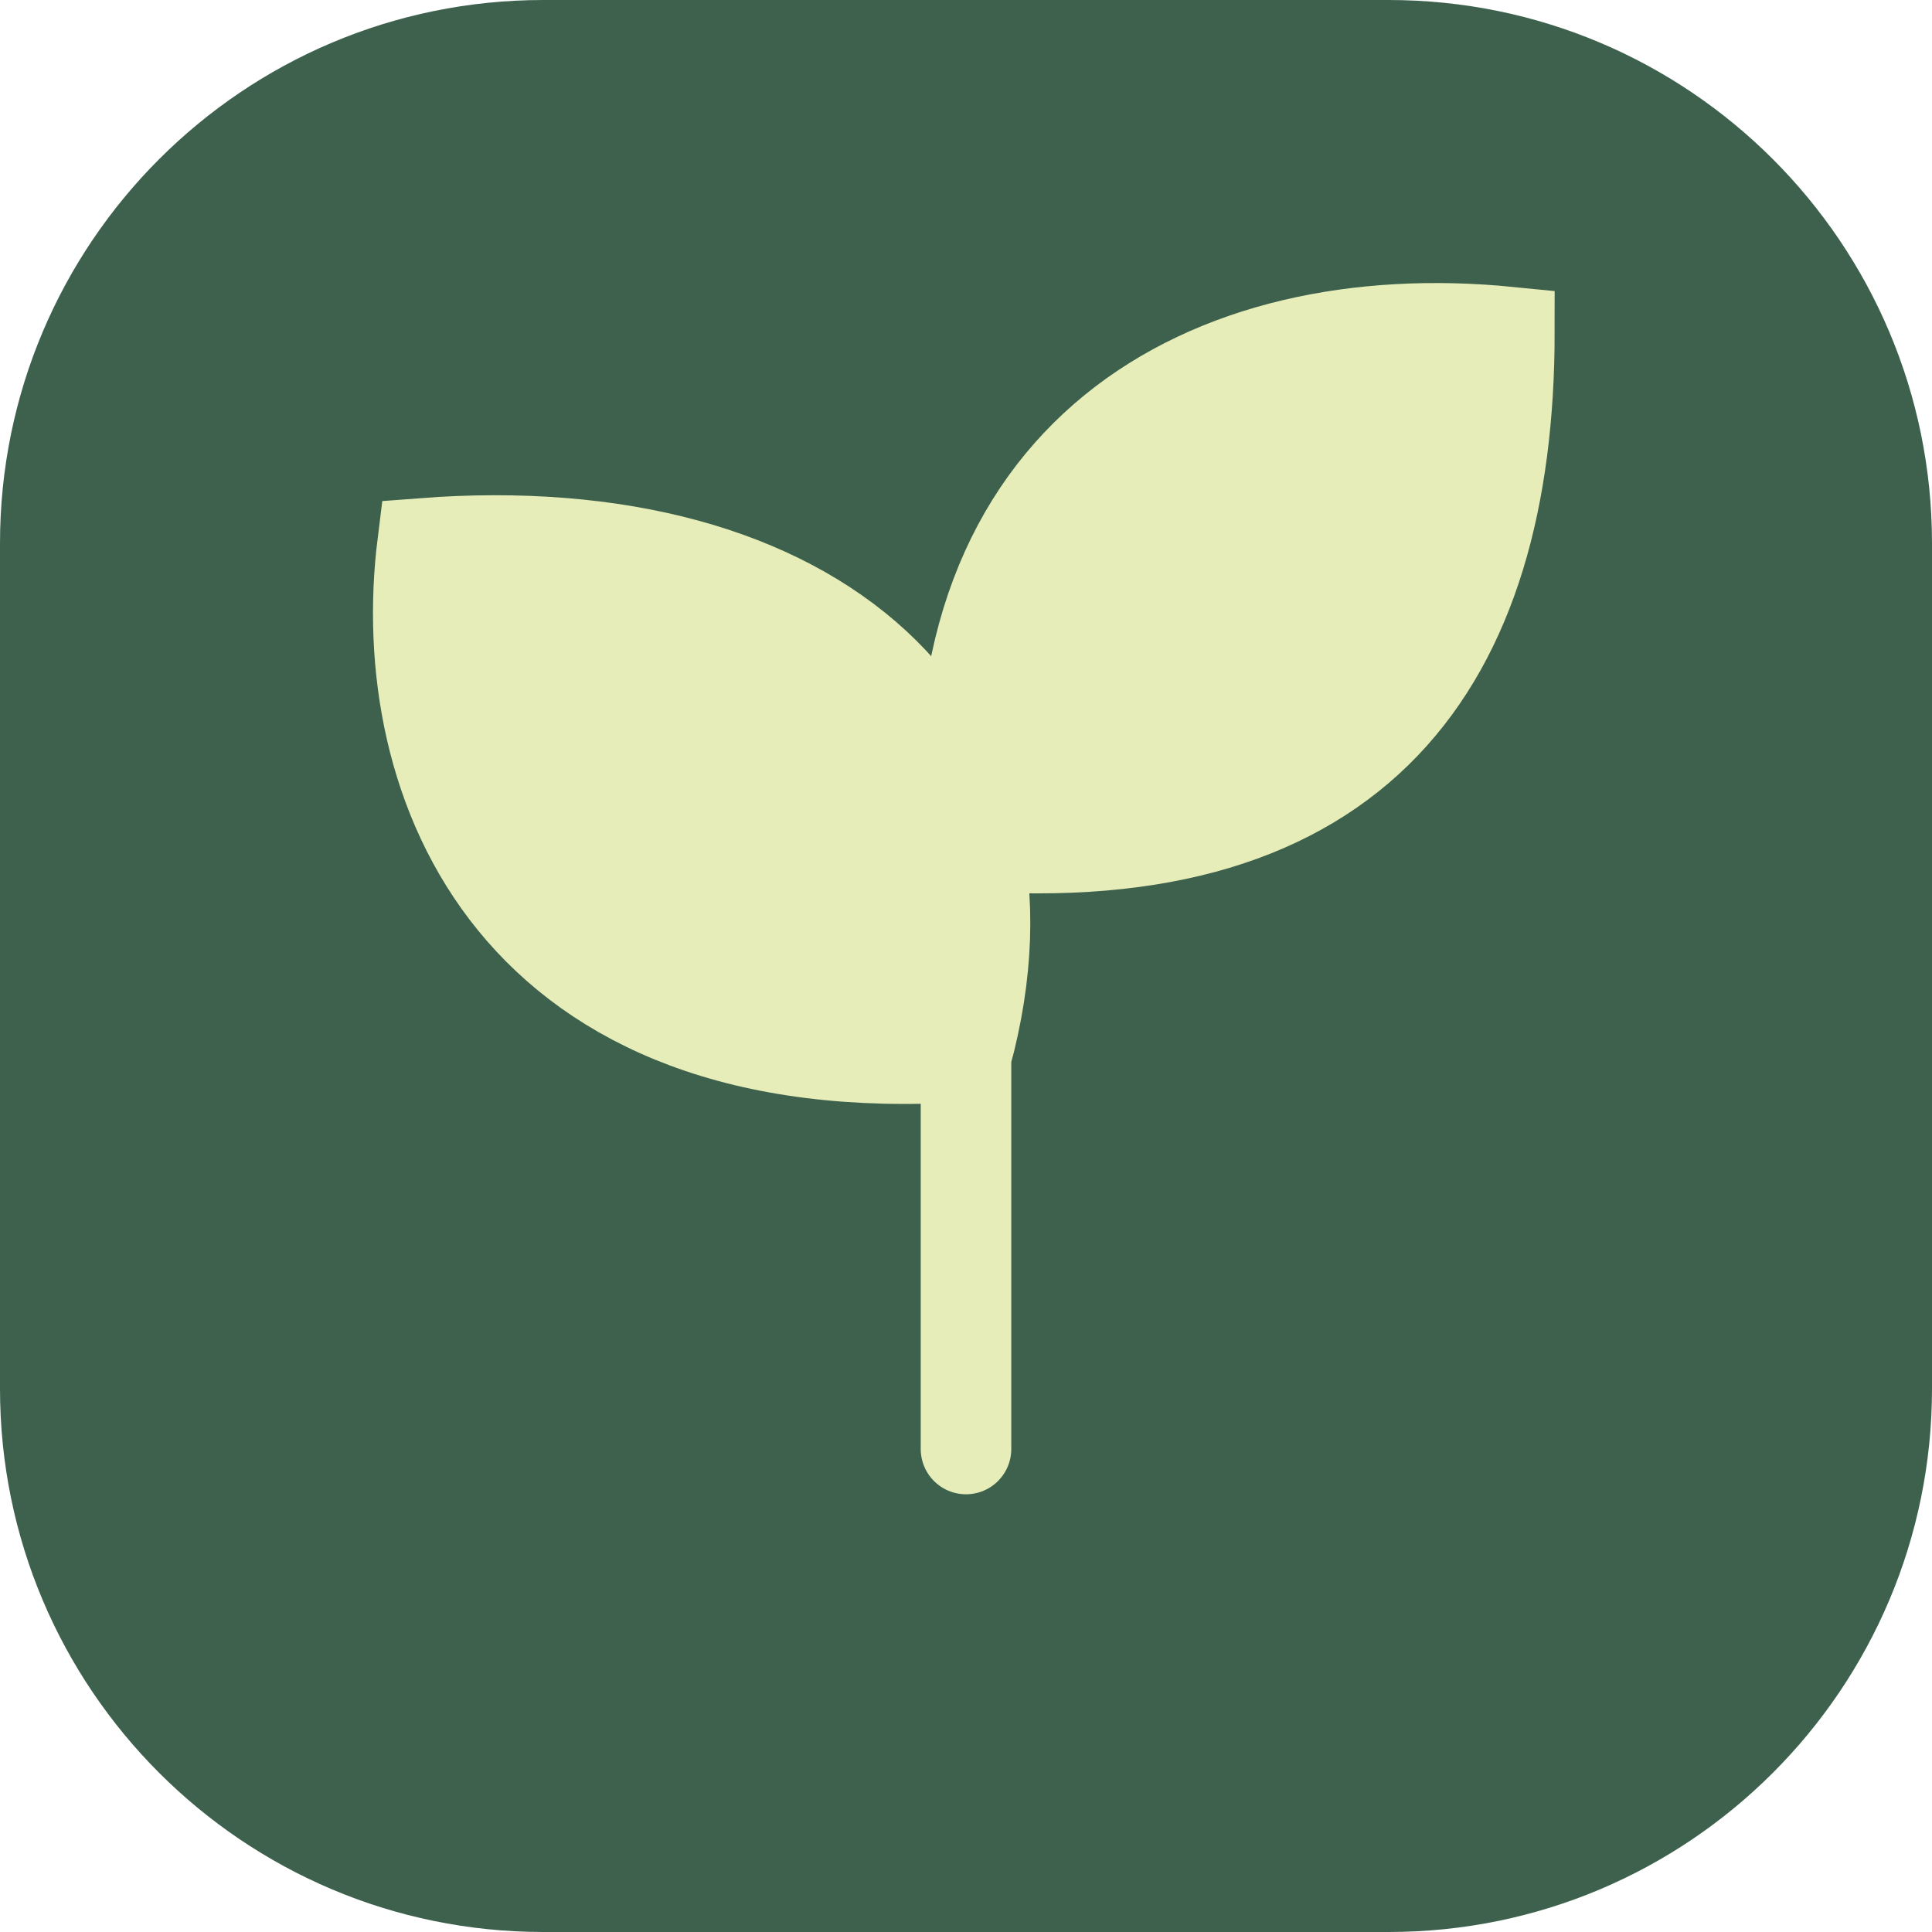
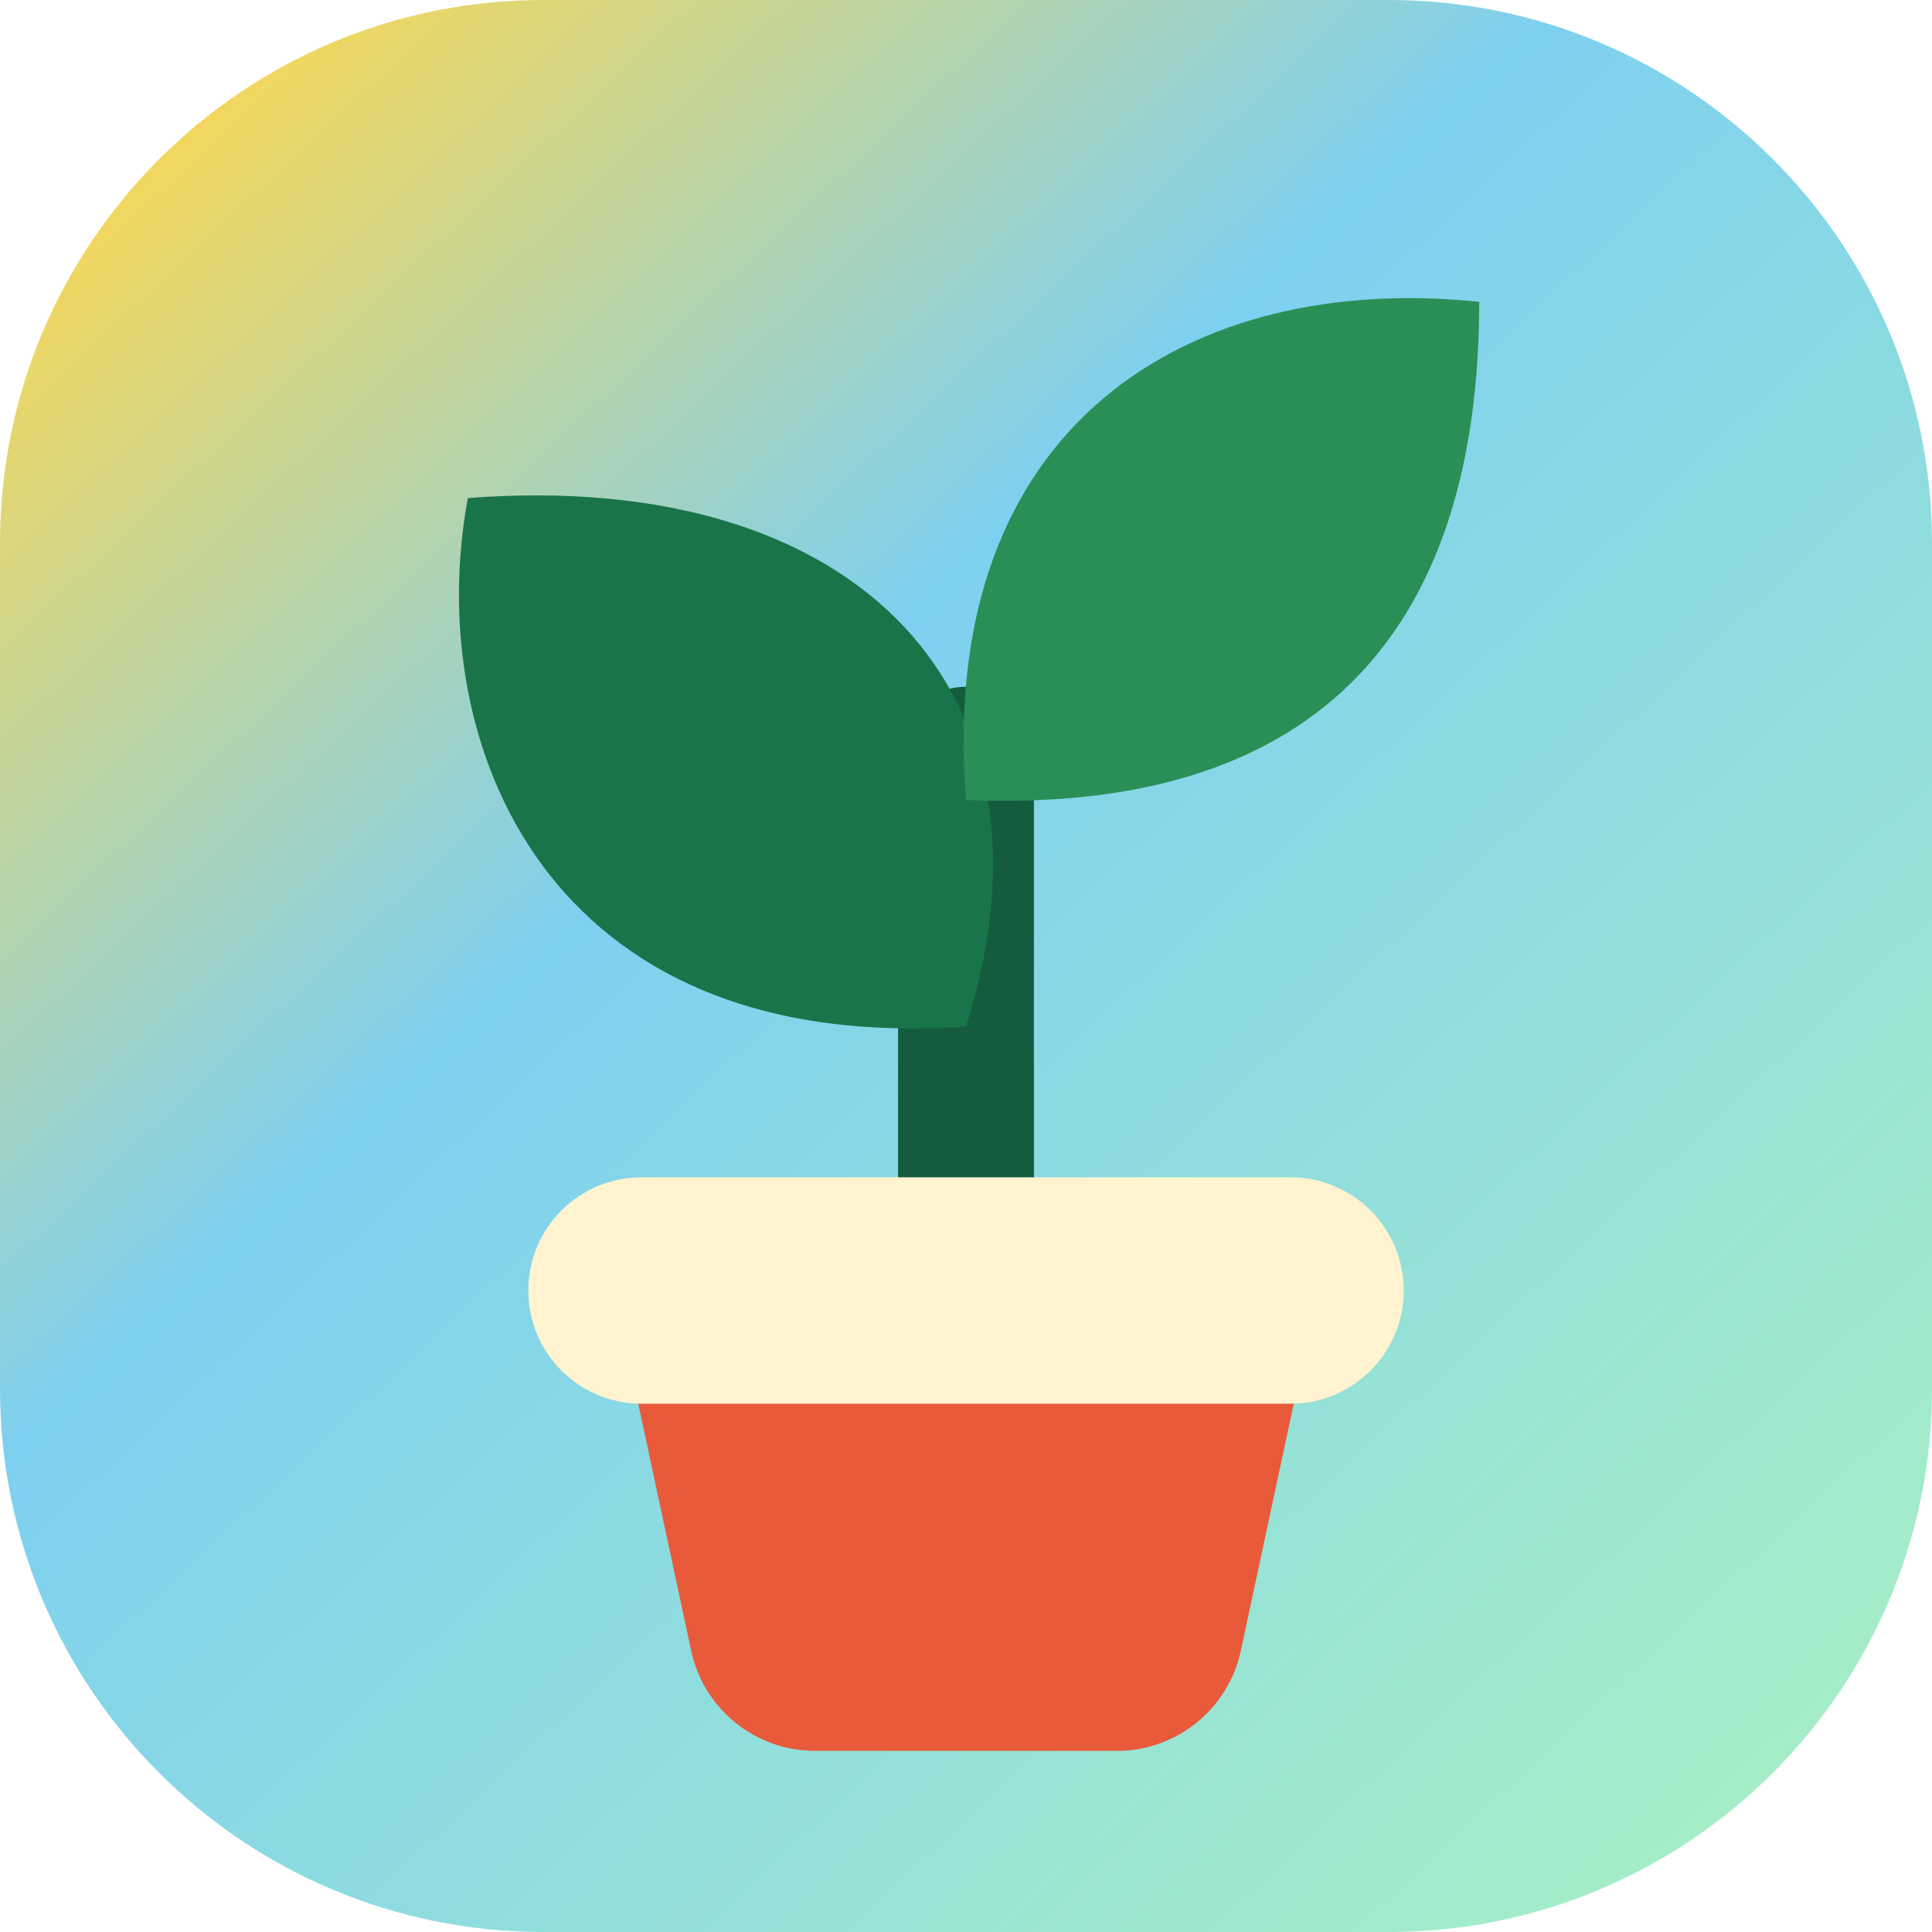
<svg xmlns="http://www.w3.org/2000/svg" viewBox="0 0 64 64">
-   <rect width="64" height="64" rx="18" fill="#3d614d" />
-   <path d="M32 48V28M32 35C17 36 13 26 14 18c13-1 21 6 18 17Zm0-7c-1-13 8-18 18-17 0 11-5 18-18 17Z" fill="#e6edb8" stroke="#e6edb8" stroke-width="3" stroke-linecap="round" />
+   <defs>
+     <linearGradient id="sunrise" x1="4" y1="2" x2="60" y2="62" gradientUnits="userSpaceOnUse">
+       <stop offset="0" stop-color="#ffd84d" />
+       <stop offset=".38" stop-color="#7ed0f0" />
+       <stop offset="1" stop-color="#a8efc4" />
+     </linearGradient>
+   </defs>
+   <rect width="64" height="64" rx="18" fill="url(#sunrise)" />
+   <path d="M32 45V25" fill="none" stroke="#145c3e" stroke-width="4.5" stroke-linecap="round" />
+   <path d="M32 34C18 35 14 24.5 15.5 16.5c13-1 20 6.5 16.5 17.5Z" fill="#1a7449" />
+   <path d="M32 26.5C31 14 39.5 9 49 10c0 10.5-5 17-17 16.5Z" fill="#2a8f57" />
+   <path d="M20.5 43.5h23l-2.4 11.2a4.2 4.2 0 0 1-4.1 3.3h-10a4.2 4.2 0 0 1-4.1-3.3Z" fill="#e85a3a" />
+   <rect x="17.5" y="39" width="29" height="7.5" rx="3.75" fill="#fff3d0" />
</svg>
